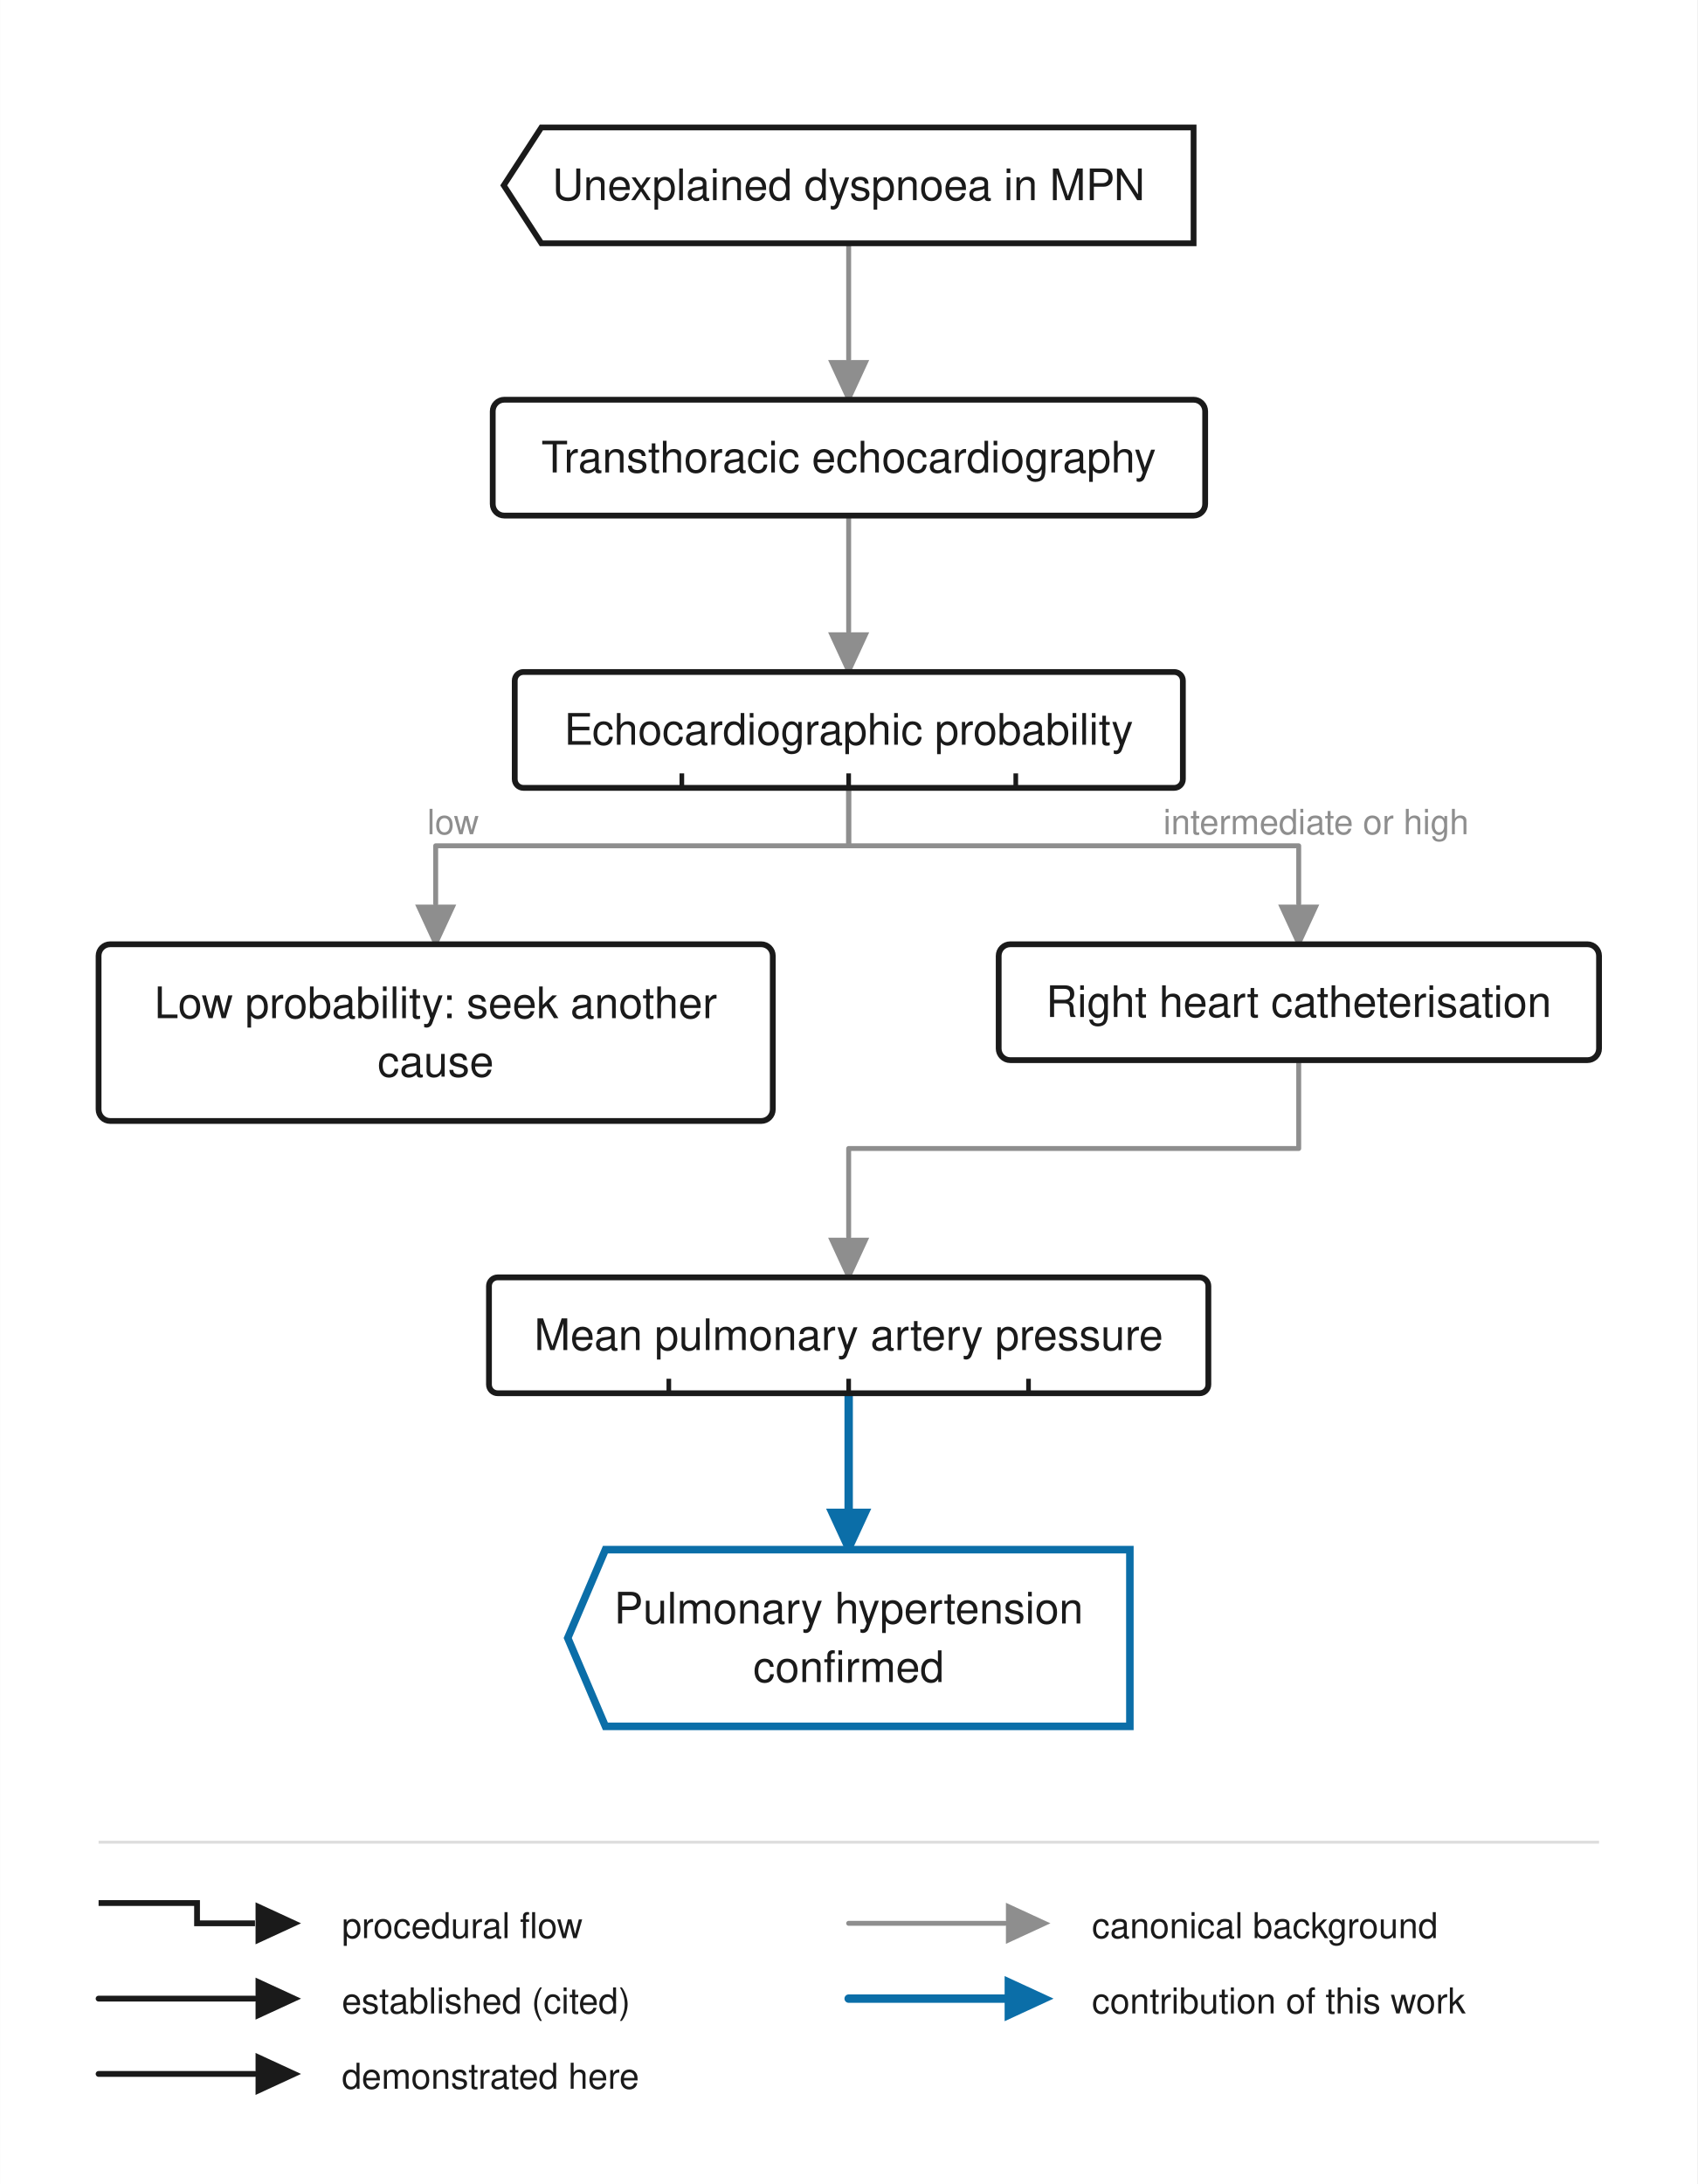
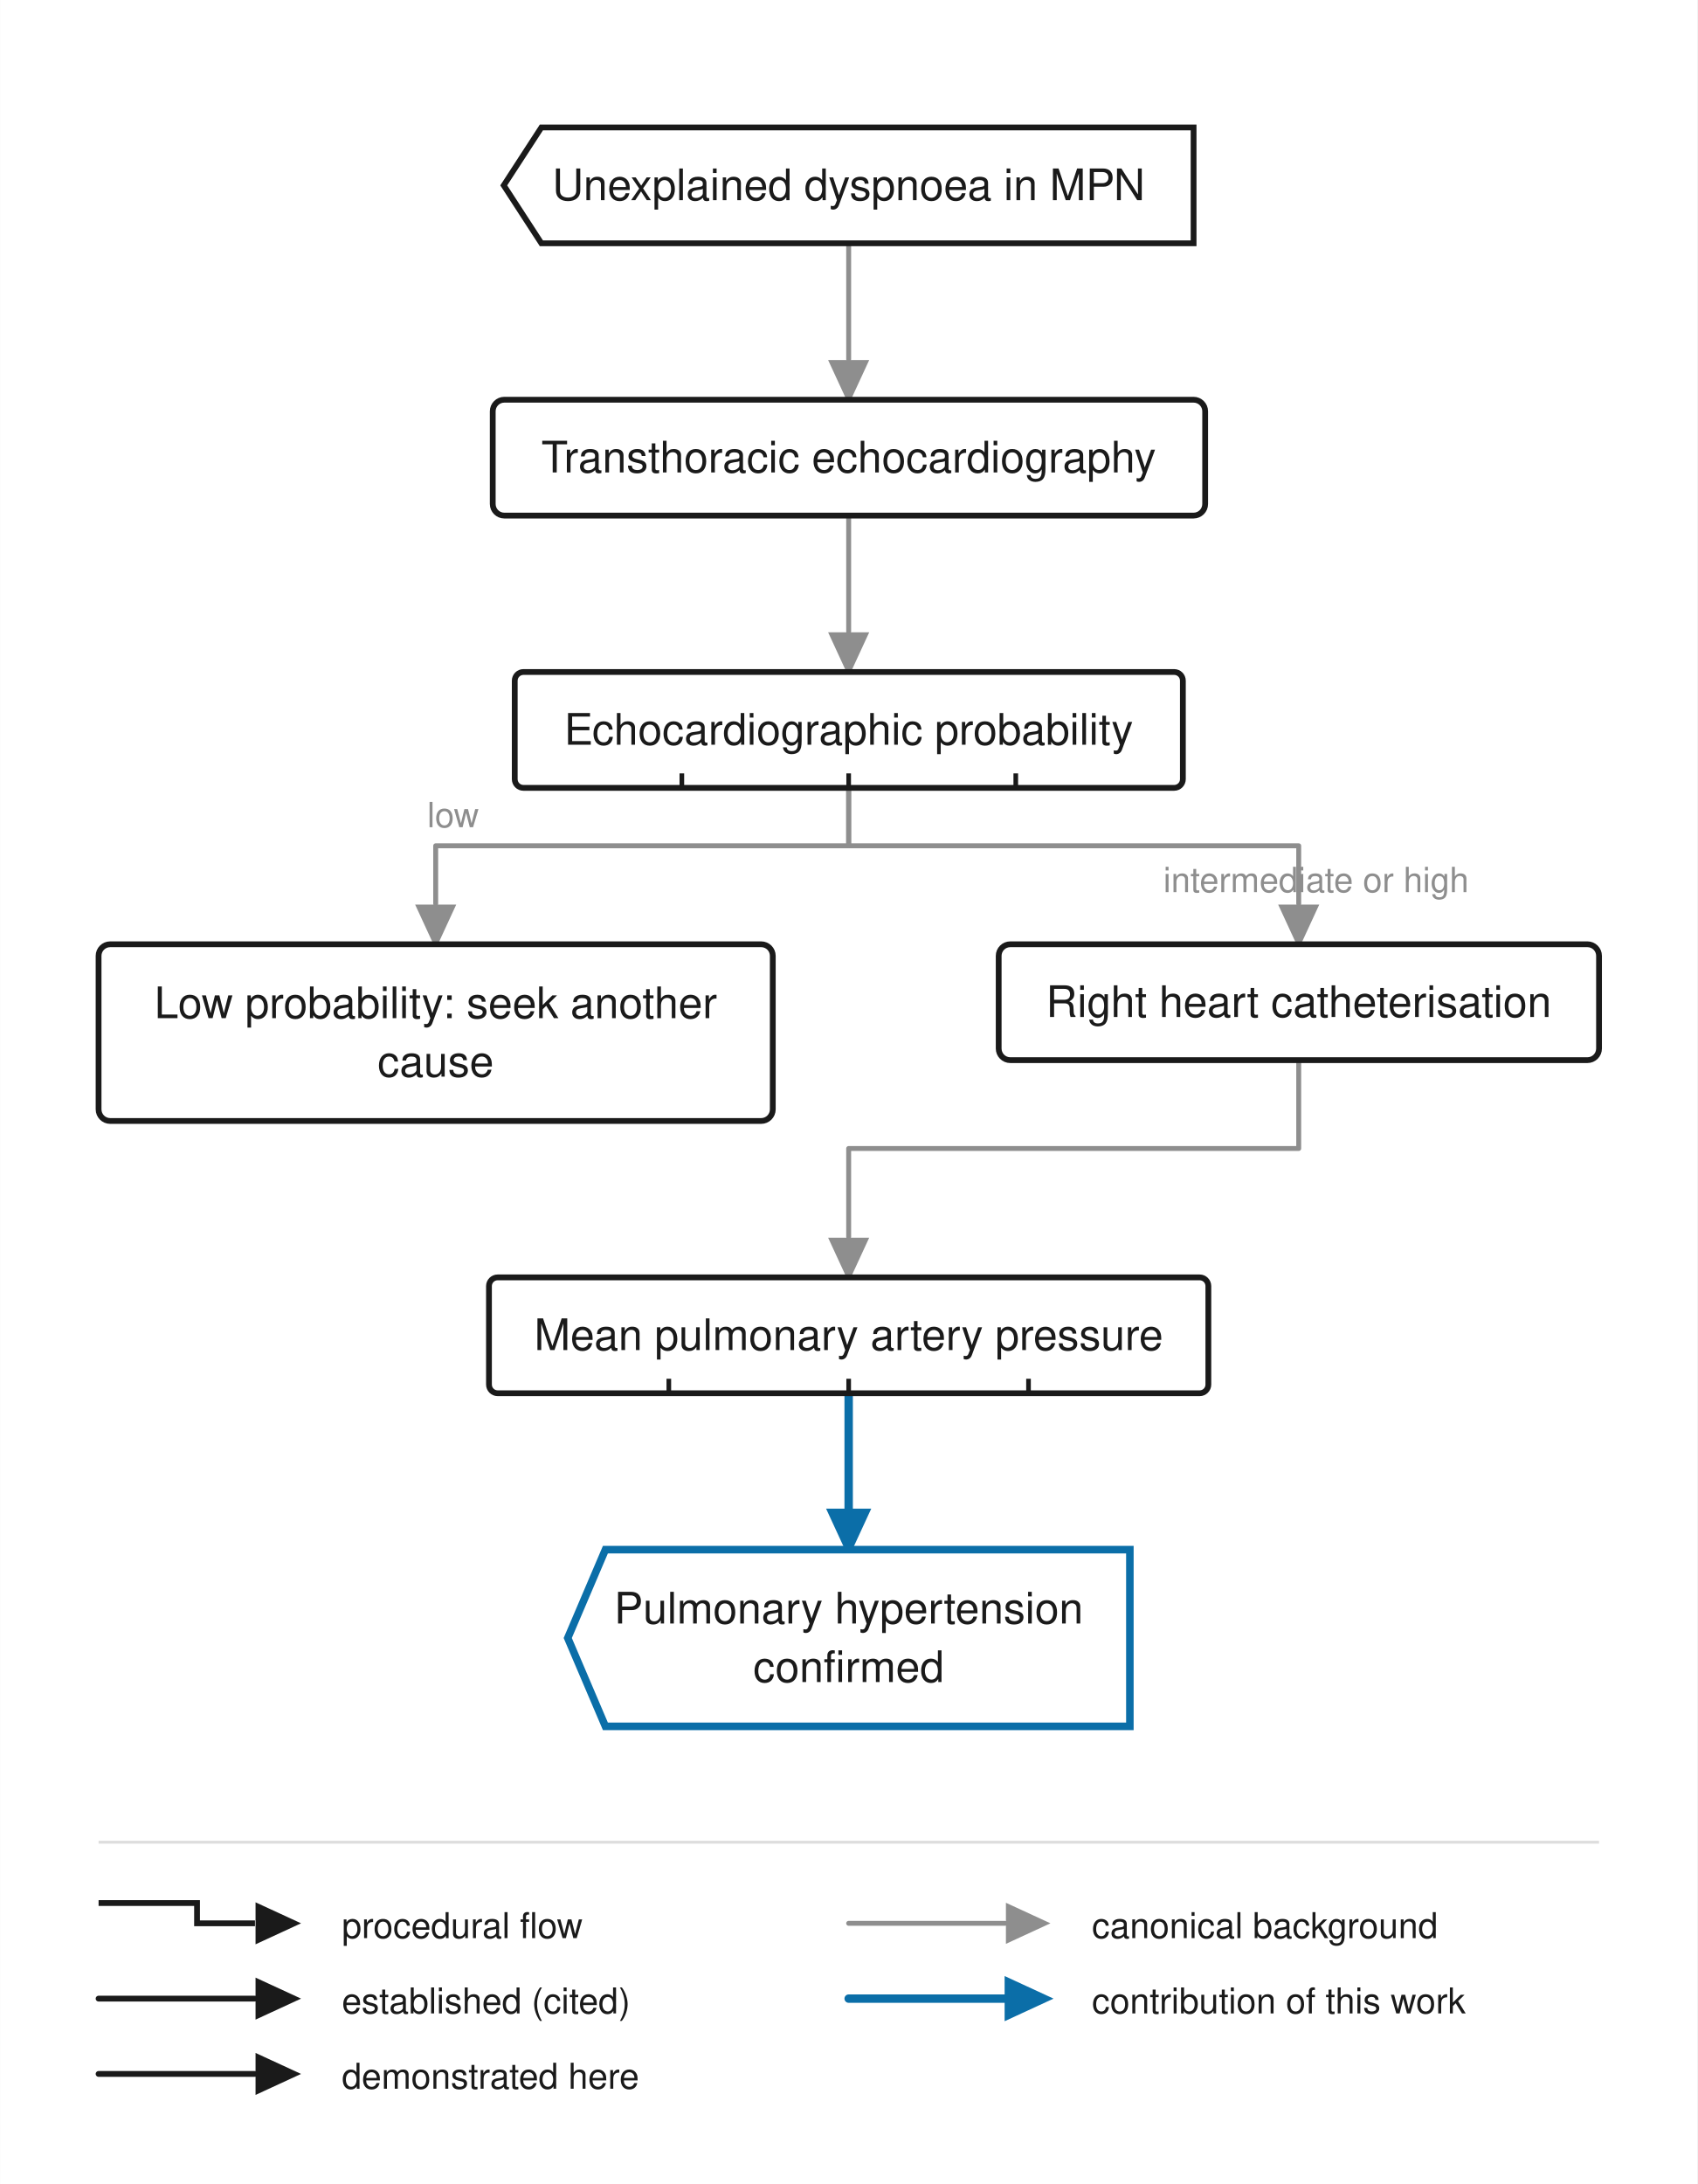
<svg xmlns="http://www.w3.org/2000/svg" viewBox="0 0 586 754" width="178.0mm" height="229.0mm" font-family="Helvetica, Arial, sans-serif">
  <rect x="0" y="0" width="586" height="754" fill="#ffffff" />
  <path d="M293.0,84.0 L293.0,104.0 L293.0,104.0 L293.0,124.0" fill="none" stroke="#8e8e8e" stroke-width="1.7" stroke-linecap="round" stroke-linejoin="round" />
  <g transform="translate(293.0,138.0) rotate(90.0)">
    <path d="M0,0 L-13,-6 L-13,6 Z" fill="#8e8e8e" stroke="#8e8e8e" stroke-width="1.4" />
  </g>
  <path d="M293.0,178.0 L293.0,198.0 L293.0,198.0 L293.0,218.0" fill="none" stroke="#8e8e8e" stroke-width="1.7" stroke-linecap="round" stroke-linejoin="round" />
  <g transform="translate(293.0,232.0) rotate(90.0)">
    <path d="M0,0 L-13,-6 L-13,6 Z" fill="#8e8e8e" stroke="#8e8e8e" stroke-width="1.4" />
  </g>
  <path d="M293.0,272.0 L293.0,292.0 L150.4,292.0 L150.4,312.0" fill="none" stroke="#8e8e8e" stroke-width="1.7" stroke-linecap="round" stroke-linejoin="round" />
  <g transform="translate(150.4,326.0) rotate(90.0)">
    <path d="M0,0 L-13,-6 L-13,6 Z" fill="#8e8e8e" stroke="#8e8e8e" stroke-width="1.4" />
  </g>
-   <text x="156.4" y="288.0" font-size="12.0" text-anchor="middle" fill="#8e8e8e">low</text>
+   <text x="156.4" y="285.6" font-size="12.0" text-anchor="middle" fill="#8e8e8e">low</text>
  <path d="M293.0,272.0 L293.0,292.0 L448.4,292.0 L448.4,312.0" fill="none" stroke="#8e8e8e" stroke-width="1.7" stroke-linecap="round" stroke-linejoin="round" />
  <g transform="translate(448.4,326.0) rotate(90.0)">
    <path d="M0,0 L-13,-6 L-13,6 Z" fill="#8e8e8e" stroke="#8e8e8e" stroke-width="1.4" />
  </g>
-   <text x="454.4" y="288.0" font-size="12.0" text-anchor="middle" fill="#8e8e8e">intermediate or high</text>
+   <text x="454.4" y="308.0" font-size="12.0" text-anchor="middle" fill="#8e8e8e">intermediate or high</text>
  <path d="M448.4,366.0 L448.4,396.5 L293.0,396.5 L293.0,427.0" fill="none" stroke="#8e8e8e" stroke-width="1.7" stroke-linecap="round" stroke-linejoin="round" />
  <g transform="translate(293.0,441.0) rotate(90.0)">
    <path d="M0,0 L-13,-6 L-13,6 Z" fill="#8e8e8e" stroke="#8e8e8e" stroke-width="1.4" />
  </g>
  <path d="M293.0,481.0 L293.0,501.0 L293.0,501.0 L293.0,521.0" fill="none" stroke="#0b6ea8" stroke-width="2.9" stroke-linecap="round" stroke-linejoin="round" />
  <g transform="translate(293.0,535.0) rotate(90.0)">
    <path d="M0,0 L-13,-6 L-13,6 Z" fill="#0b6ea8" stroke="#0b6ea8" stroke-width="2.3" />
  </g>
  <path d="M186.9,44.0 h225.2 v40.0 h-225.2 l-13,-20.0 z" fill="#ffffff" stroke="#1a1a1a" stroke-width="2.0" />
  <text x="293.0" y="69.1" font-size="15.0" text-anchor="middle" fill="#1a1a1a">Unexplained dyspnoea in MPN</text>
  <rect x="170.1" y="138.0" width="246.0" height="40.0" rx="4" fill="#ffffff" stroke="#1a1a1a" stroke-width="2.0" />
  <text x="293.0" y="163.1" font-size="15.0" text-anchor="middle" fill="#1a1a1a">Transthoracic echocardiography</text>
  <rect x="177.7" y="232.0" width="230.7" height="40.0" rx="3" fill="#ffffff" stroke="#1a1a1a" stroke-width="2.0" />
  <path d="M235.4,272.0 v-5" stroke="#1a1a1a" stroke-width="1.6" />
  <path d="M293.0,272.0 v-5" stroke="#1a1a1a" stroke-width="1.6" />
  <path d="M350.7,272.0 v-5" stroke="#1a1a1a" stroke-width="1.6" />
  <text x="293.0" y="257.1" font-size="15.0" text-anchor="middle" fill="#1a1a1a">Echocardiographic probability</text>
  <rect x="34.0" y="326.0" width="232.8" height="61.0" rx="4" fill="#ffffff" stroke="#1a1a1a" stroke-width="2.0" />
  <text x="150.4" y="351.5" font-size="15.0" text-anchor="middle" fill="#1a1a1a">Low probability: seek another</text>
  <text x="150.4" y="371.7" font-size="15.0" text-anchor="middle" fill="#1a1a1a">cause</text>
  <rect x="344.8" y="326.0" width="207.3" height="40.0" rx="4" fill="#ffffff" stroke="#1a1a1a" stroke-width="2.0" />
  <text x="448.4" y="351.1" font-size="15.0" text-anchor="middle" fill="#1a1a1a">Right heart catheterisation</text>
  <rect x="168.8" y="441.0" width="248.4" height="40.0" rx="3" fill="#ffffff" stroke="#1a1a1a" stroke-width="2.0" />
  <path d="M230.9,481.0 v-5" stroke="#1a1a1a" stroke-width="1.6" />
  <path d="M293.0,481.0 v-5" stroke="#1a1a1a" stroke-width="1.6" />
  <path d="M355.1,481.0 v-5" stroke="#1a1a1a" stroke-width="1.6" />
  <text x="293.0" y="466.1" font-size="15.0" text-anchor="middle" fill="#1a1a1a">Mean pulmonary artery pressure</text>
  <path d="M209.0,535.0 h181.1 v61.0 h-181.1 l-13,-30.5 z" fill="#ffffff" stroke="#0b6ea8" stroke-width="2.6" />
  <text x="293.0" y="560.5" font-size="15.0" text-anchor="middle" fill="#1a1a1a">Pulmonary hypertension</text>
  <text x="293.0" y="580.7" font-size="15.0" text-anchor="middle" fill="#1a1a1a">confirmed</text>
  <line x1="34.0" y1="636.0" x2="552.1" y2="636.0" stroke="#dddddd" stroke-width="1" />
  <path d="M34.0,657.0 L68.0,657.0 L68.0,664.0 L88.0,664.0" fill="none" stroke="#1a1a1a" stroke-width="2.0" />
  <g transform="translate(102.0,664.0) rotate(0.0)">
    <path d="M0,0 L-13,-6 L-13,6 Z" fill="#1a1a1a" stroke="#1a1a1a" stroke-width="1.6" />
  </g>
  <text x="118.0" y="669.1" font-size="12.3" fill="#1a1a1a">procedural flow</text>
  <line x1="34.0" y1="690.0" x2="88.0" y2="690.0" stroke="#1a1a1a" stroke-width="2.0" stroke-linecap="round" />
  <g transform="translate(102.0,690.0) rotate(0.0)">
    <path d="M0,0 L-13,-6 L-13,6 Z" fill="#1a1a1a" stroke="#1a1a1a" stroke-width="1.6" />
  </g>
  <text x="118.0" y="695.1" font-size="12.3" fill="#1a1a1a">established (cited)</text>
  <line x1="34.0" y1="716.0" x2="88.0" y2="716.0" stroke="#1a1a1a" stroke-width="2.0" stroke-linecap="round" />
  <g transform="translate(102.0,716.0) rotate(0.0)">
    <path d="M0,0 L-13,-6 L-13,6 Z" fill="#1a1a1a" stroke="#1a1a1a" stroke-width="1.6" />
  </g>
  <text x="118.0" y="721.1" font-size="12.3" fill="#1a1a1a">demonstrated here</text>
  <line x1="293.0" y1="664.0" x2="347.0" y2="664.0" stroke="#8e8e8e" stroke-width="1.7" stroke-linecap="round" />
  <g transform="translate(361.0,664.0) rotate(0.0)">
    <path d="M0,0 L-13,-6 L-13,6 Z" fill="#8e8e8e" stroke="#8e8e8e" stroke-width="1.4" />
  </g>
  <text x="377.0" y="669.1" font-size="12.3" fill="#1a1a1a">canonical background</text>
  <line x1="293.0" y1="690.0" x2="347.0" y2="690.0" stroke="#0b6ea8" stroke-width="2.9" stroke-linecap="round" />
  <g transform="translate(361.0,690.0) rotate(0.0)">
    <path d="M0,0 L-13,-6 L-13,6 Z" fill="#0b6ea8" stroke="#0b6ea8" stroke-width="2.3" />
  </g>
  <text x="377.0" y="695.1" font-size="12.3" fill="#1a1a1a">contribution of this work</text>
</svg>
